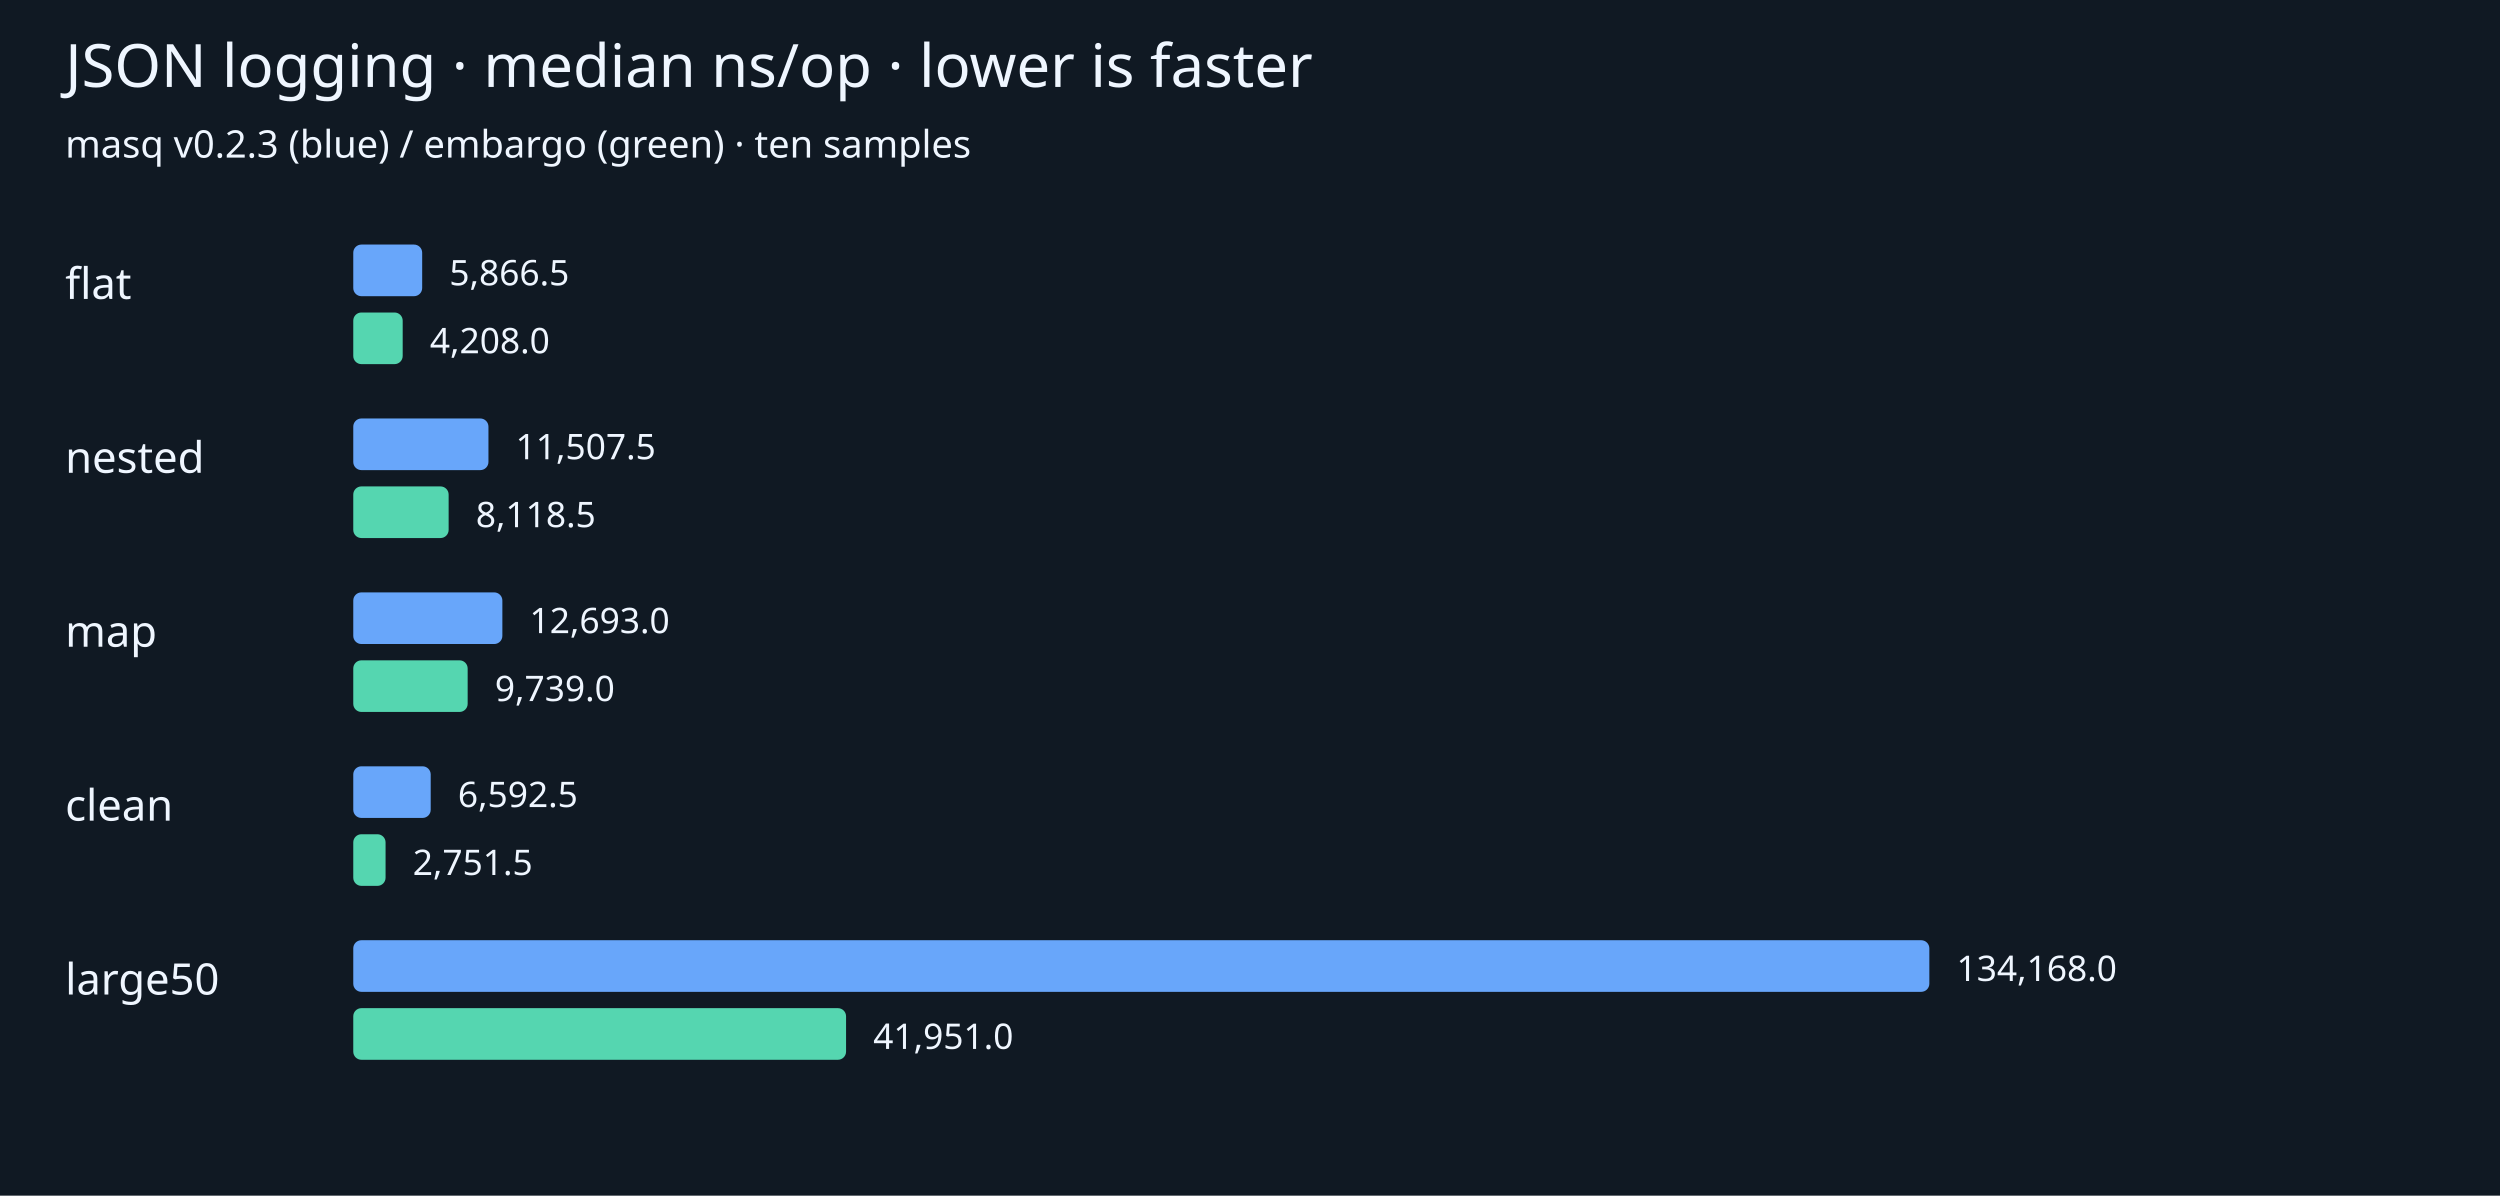
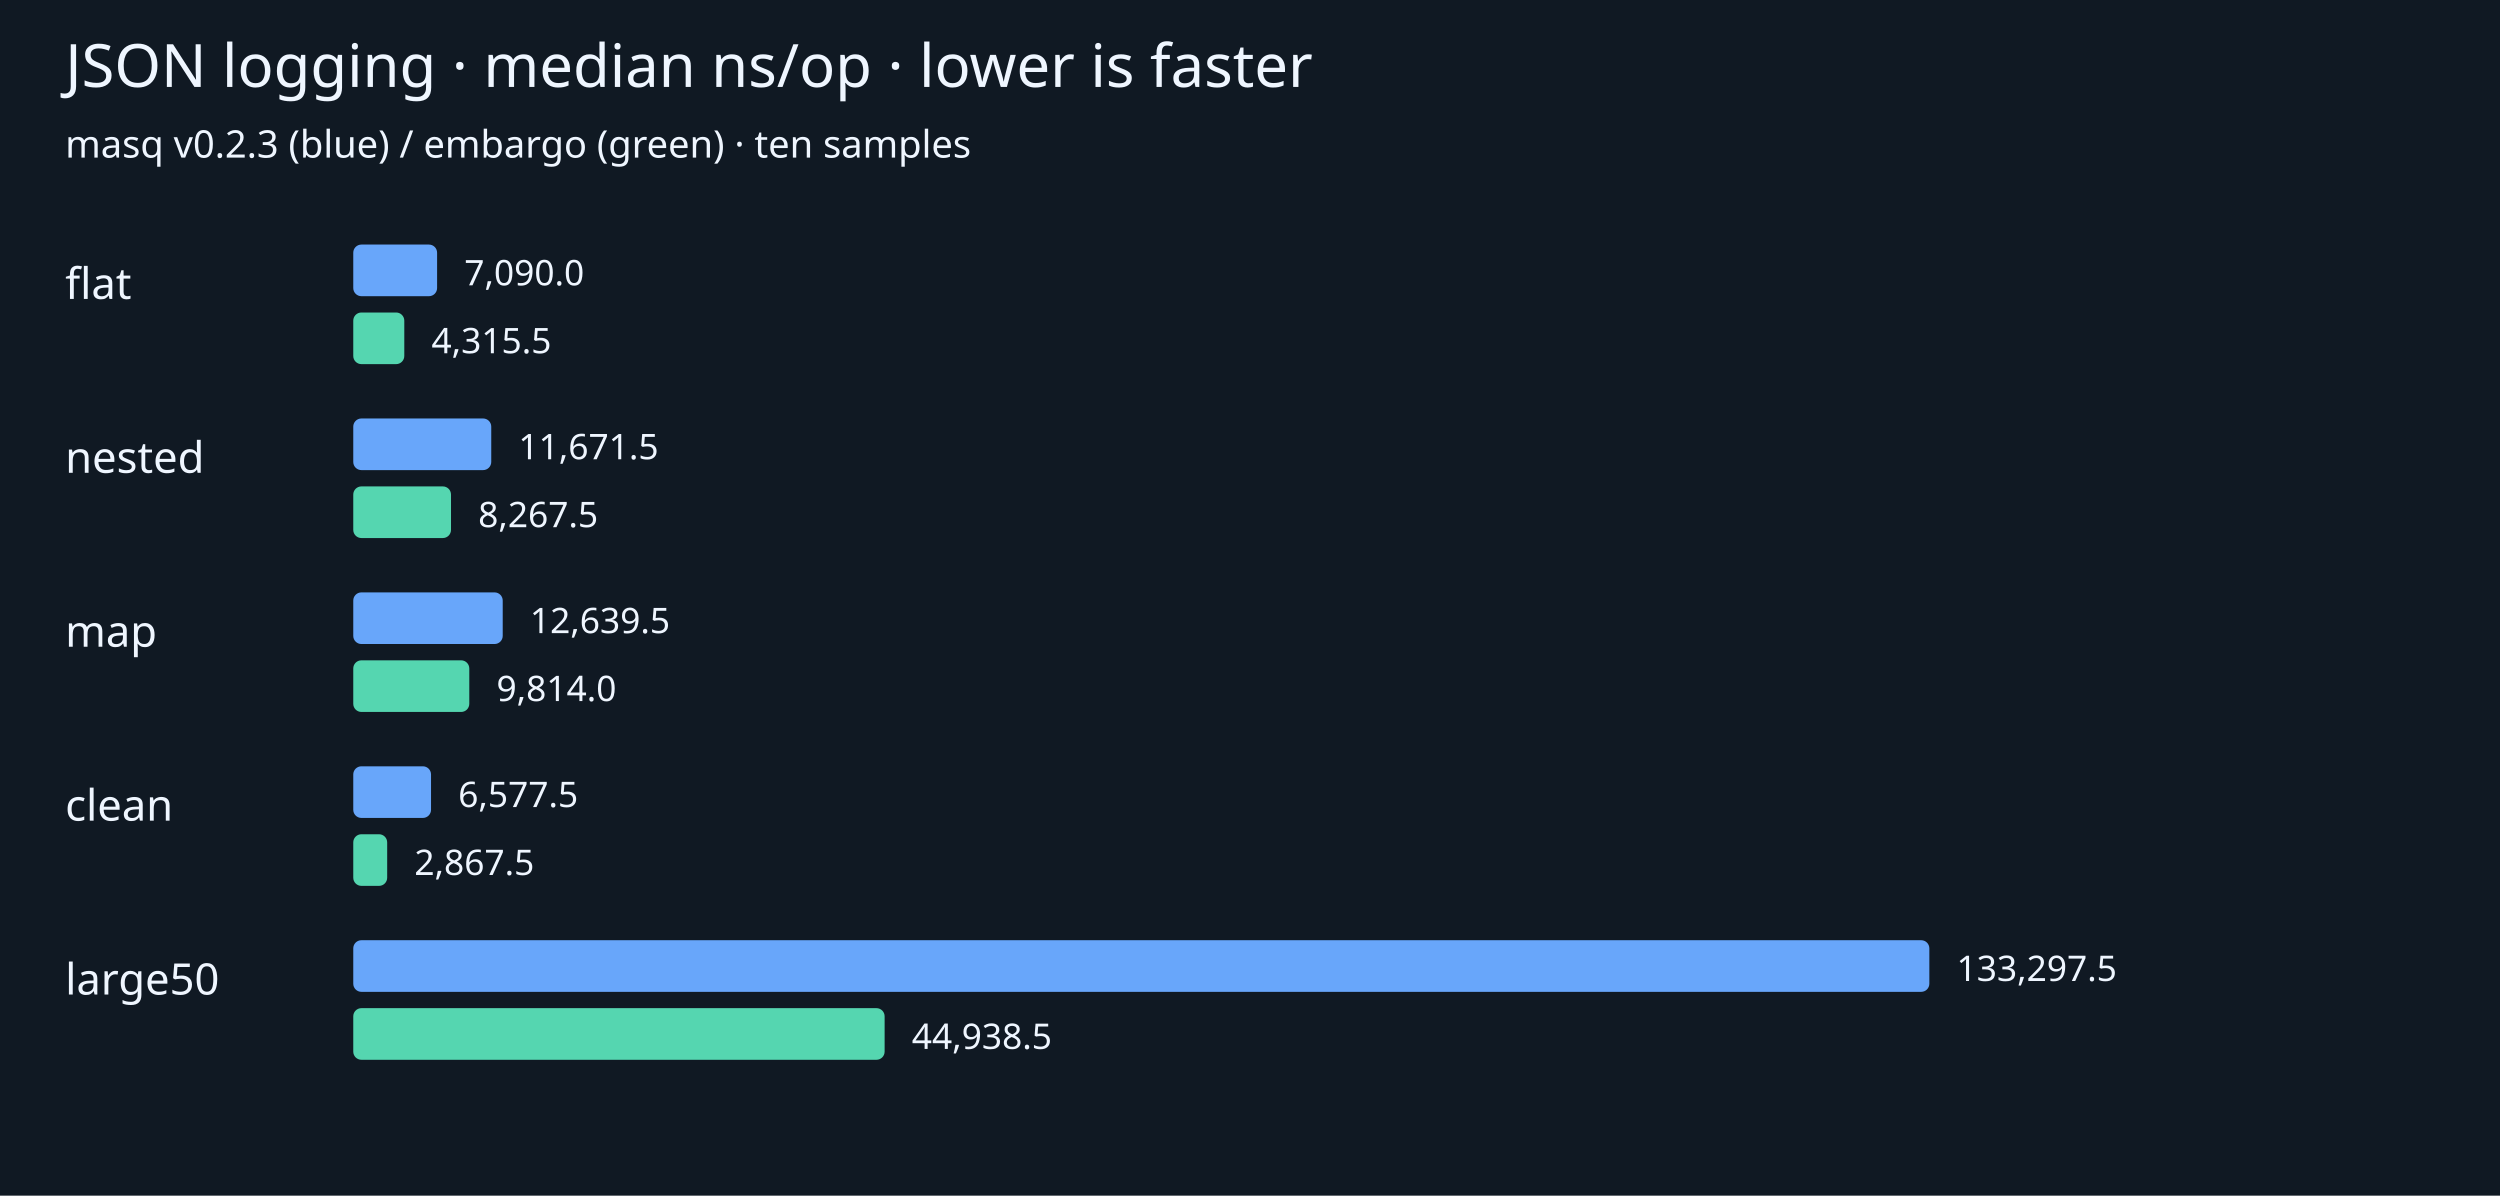
<svg xmlns="http://www.w3.org/2000/svg" width="920" height="440" viewBox="0 0 920 440" role="img" aria-labelledby="title desc">
  <rect width="920" height="440" fill="#101923" />
  <g font-family="sans-serif" fill="#eff6ff">
    <text x="24" y="32" font-size="22">JSON logging · median ns/op · lower is faster</text>
    <text x="24" y="58" font-size="14">masq v0.2.3 (blue) / embargo (green) · ten samples</text>
    <text x="24" y="110" font-size="16">flat</text>
-     <rect x="130" y="90" width="25.36" height="19" rx="3" fill="#68a6fa" />
-     <text x="165.36" y="105" font-size="13">5,866.5</text>
-     <rect x="130" y="115" width="18.19" height="19" rx="3" fill="#55d6b0" />
-     <text x="158.19" y="130" font-size="13">4,208.0</text>
+     <rect x="130" y="90" width="30.85" height="19" rx="3" fill="#68a6fa" />
+     <text x="170.85" y="105" font-size="13">7,090.0</text>
+     <rect x="130" y="115" width="18.78" height="19" rx="3" fill="#55d6b0" />
+     <text x="158.78" y="130" font-size="13">4,315.5</text>
    <text x="24" y="174" font-size="16">nested</text>
-     <rect x="130" y="154" width="49.75" height="19" rx="3" fill="#68a6fa" />
-     <text x="189.75" y="169" font-size="13">11,507.5</text>
-     <rect x="130" y="179" width="35.10" height="19" rx="3" fill="#55d6b0" />
-     <text x="175.10" y="194" font-size="13">8,118.5</text>
+     <rect x="130" y="154" width="50.78" height="19" rx="3" fill="#68a6fa" />
+     <text x="190.78" y="169" font-size="13">11,671.5</text>
+     <rect x="130" y="179" width="35.97" height="19" rx="3" fill="#55d6b0" />
+     <text x="175.97" y="194" font-size="13">8,267.5</text>
    <text x="24" y="238" font-size="16">map</text>
-     <rect x="130" y="218" width="54.87" height="19" rx="3" fill="#68a6fa" />
-     <text x="194.87" y="233" font-size="13">12,693.0</text>
-     <rect x="130" y="243" width="42.10" height="19" rx="3" fill="#55d6b0" />
-     <text x="182.10" y="258" font-size="13">9,739.0</text>
+     <rect x="130" y="218" width="55.00" height="19" rx="3" fill="#68a6fa" />
+     <text x="195.00" y="233" font-size="13">12,639.5</text>
+     <rect x="130" y="243" width="42.70" height="19" rx="3" fill="#55d6b0" />
+     <text x="182.70" y="258" font-size="13">9,814.0</text>
    <text x="24" y="302" font-size="16">clean</text>
-     <rect x="130" y="282" width="28.50" height="19" rx="3" fill="#68a6fa" />
-     <text x="168.50" y="297" font-size="13">6,592.5</text>
-     <rect x="130" y="307" width="11.89" height="19" rx="3" fill="#55d6b0" />
-     <text x="151.89" y="322" font-size="13">2,751.5</text>
+     <rect x="130" y="282" width="28.62" height="19" rx="3" fill="#68a6fa" />
+     <text x="168.62" y="297" font-size="13">6,577.5</text>
+     <rect x="130" y="307" width="12.48" height="19" rx="3" fill="#55d6b0" />
+     <text x="152.48" y="322" font-size="13">2,867.5</text>
    <text x="24" y="366" font-size="16">large50</text>
    <rect x="130" y="346" width="580.00" height="19" rx="3" fill="#68a6fa" />
-     <text x="720.00" y="361" font-size="13">134,168.0</text>
-     <rect x="130" y="371" width="181.35" height="19" rx="3" fill="#55d6b0" />
-     <text x="321.35" y="386" font-size="13">41,951.0</text>
+     <text x="720.00" y="361" font-size="13">133,297.5</text>
+     <rect x="130" y="371" width="195.54" height="19" rx="3" fill="#55d6b0" />
+     <text x="335.54" y="386" font-size="13">44,938.5</text>
  </g>
</svg>
